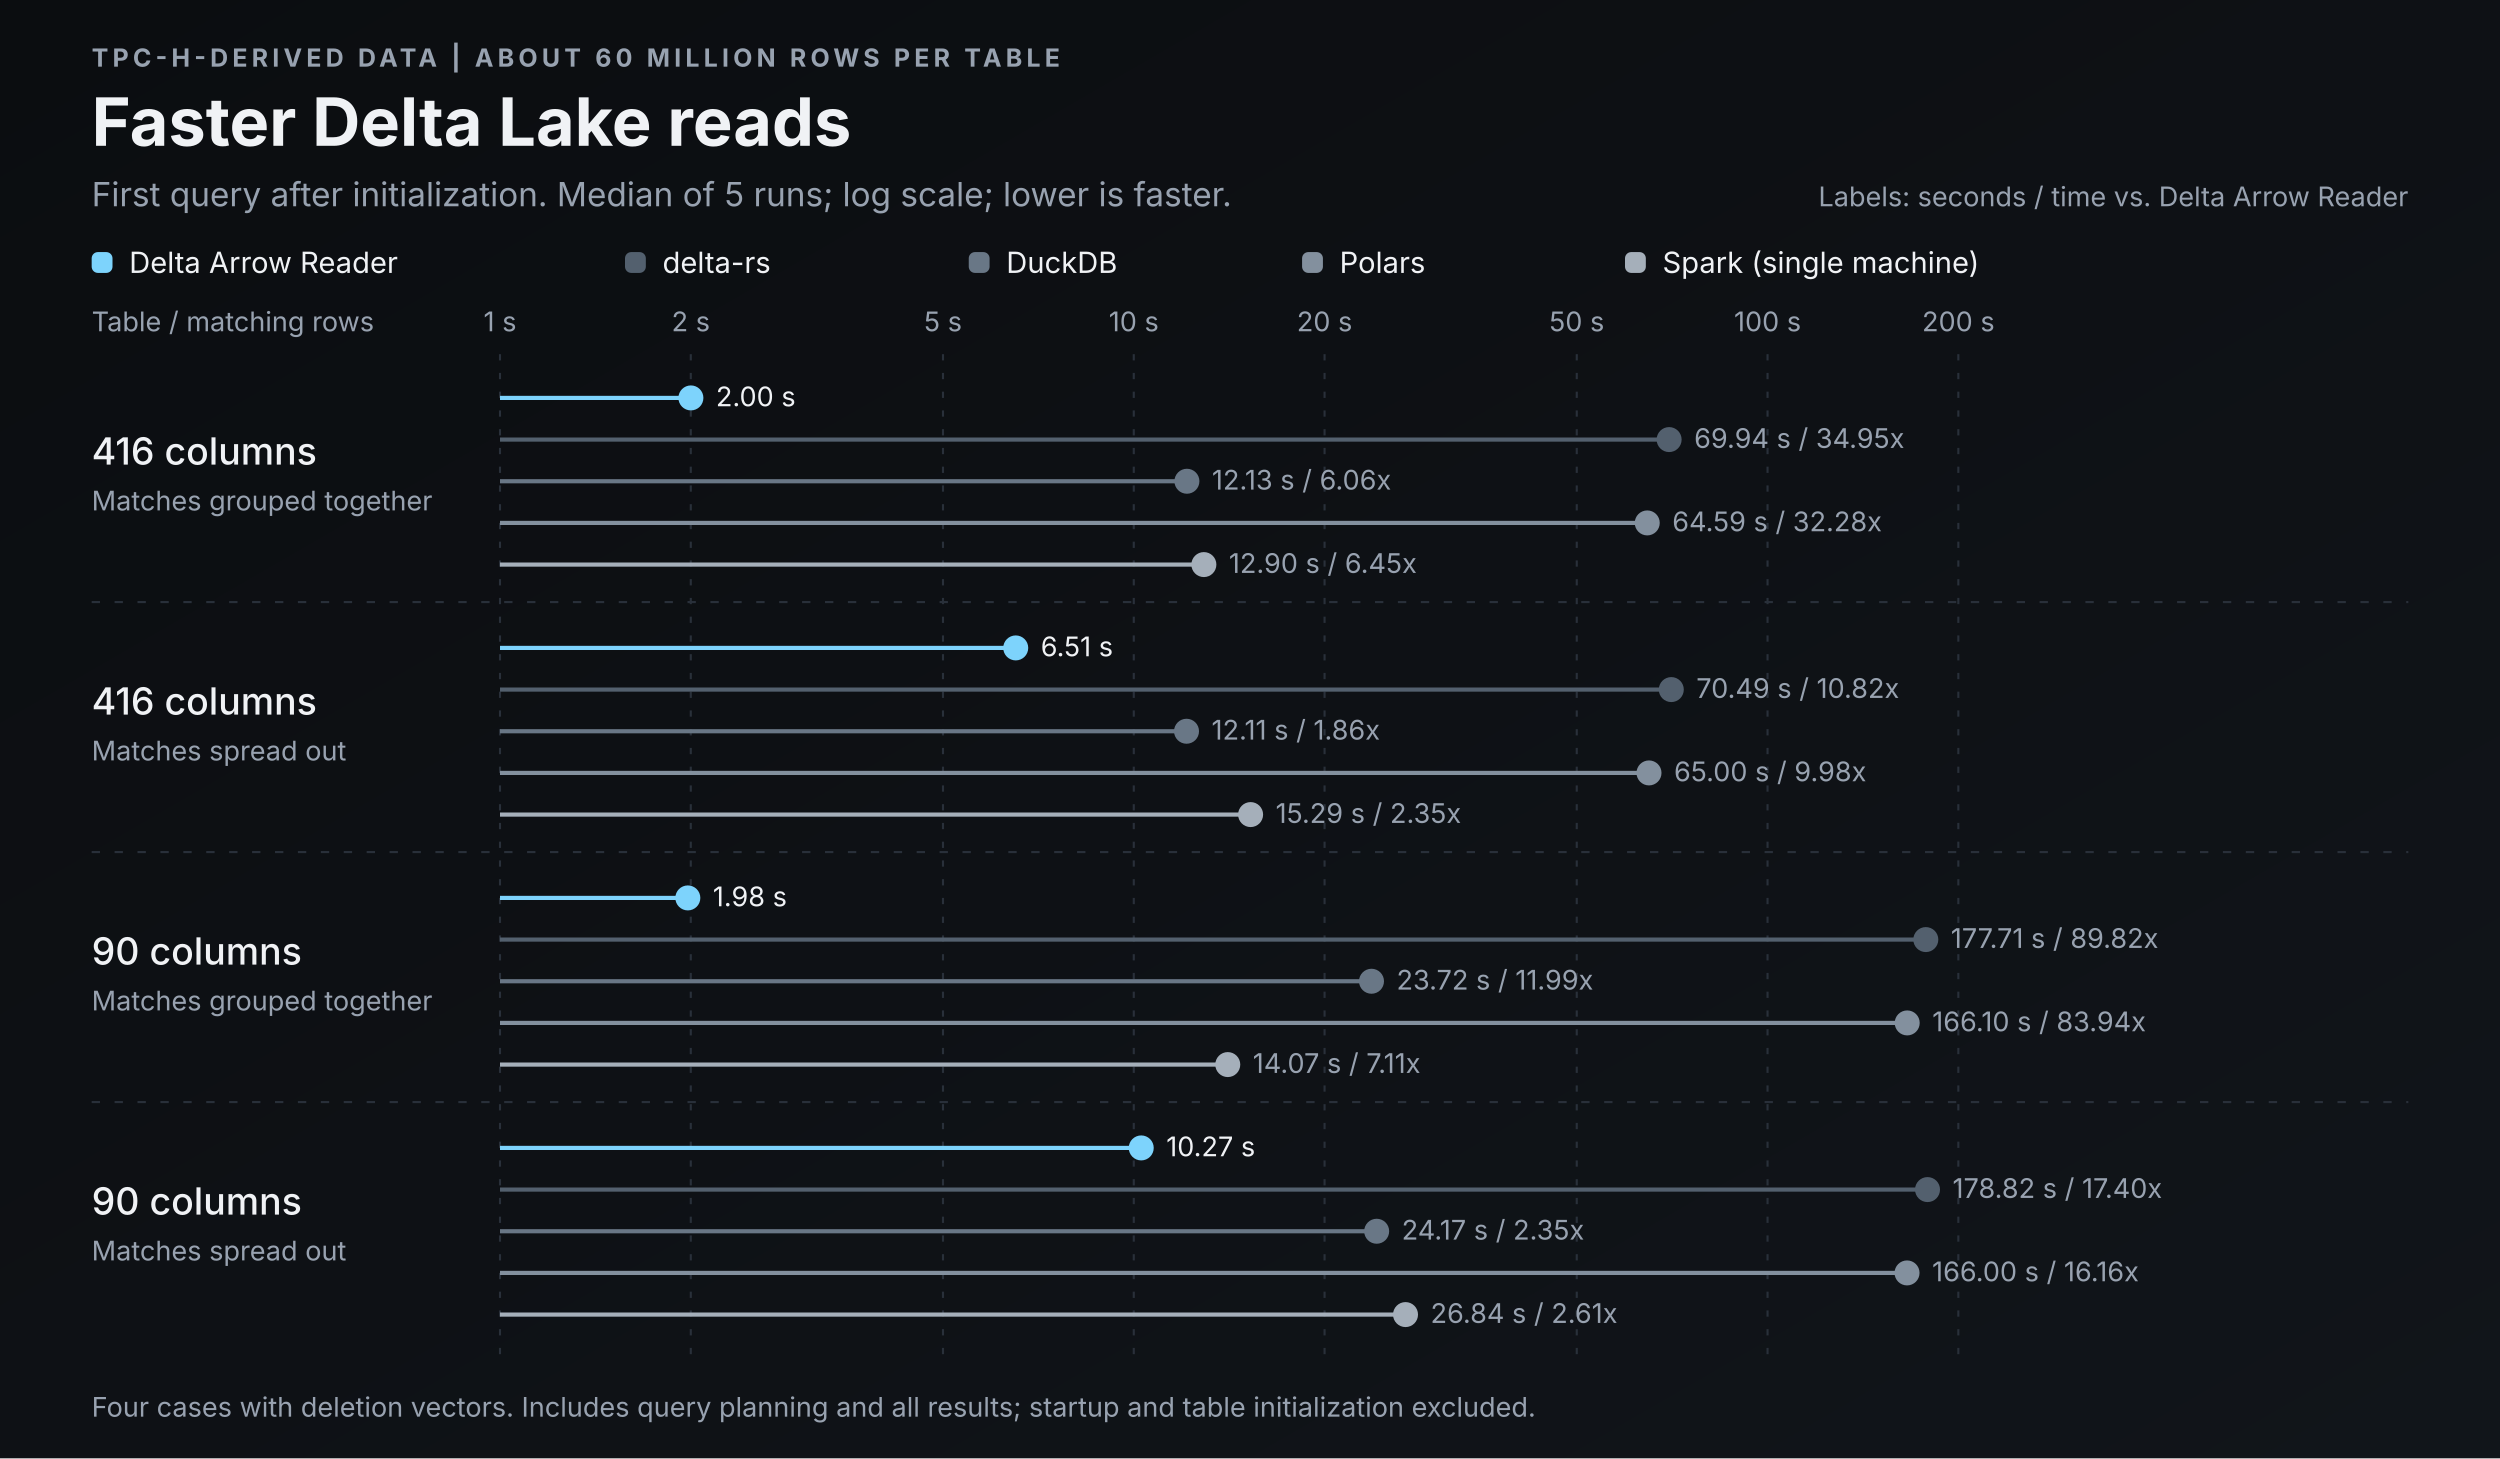
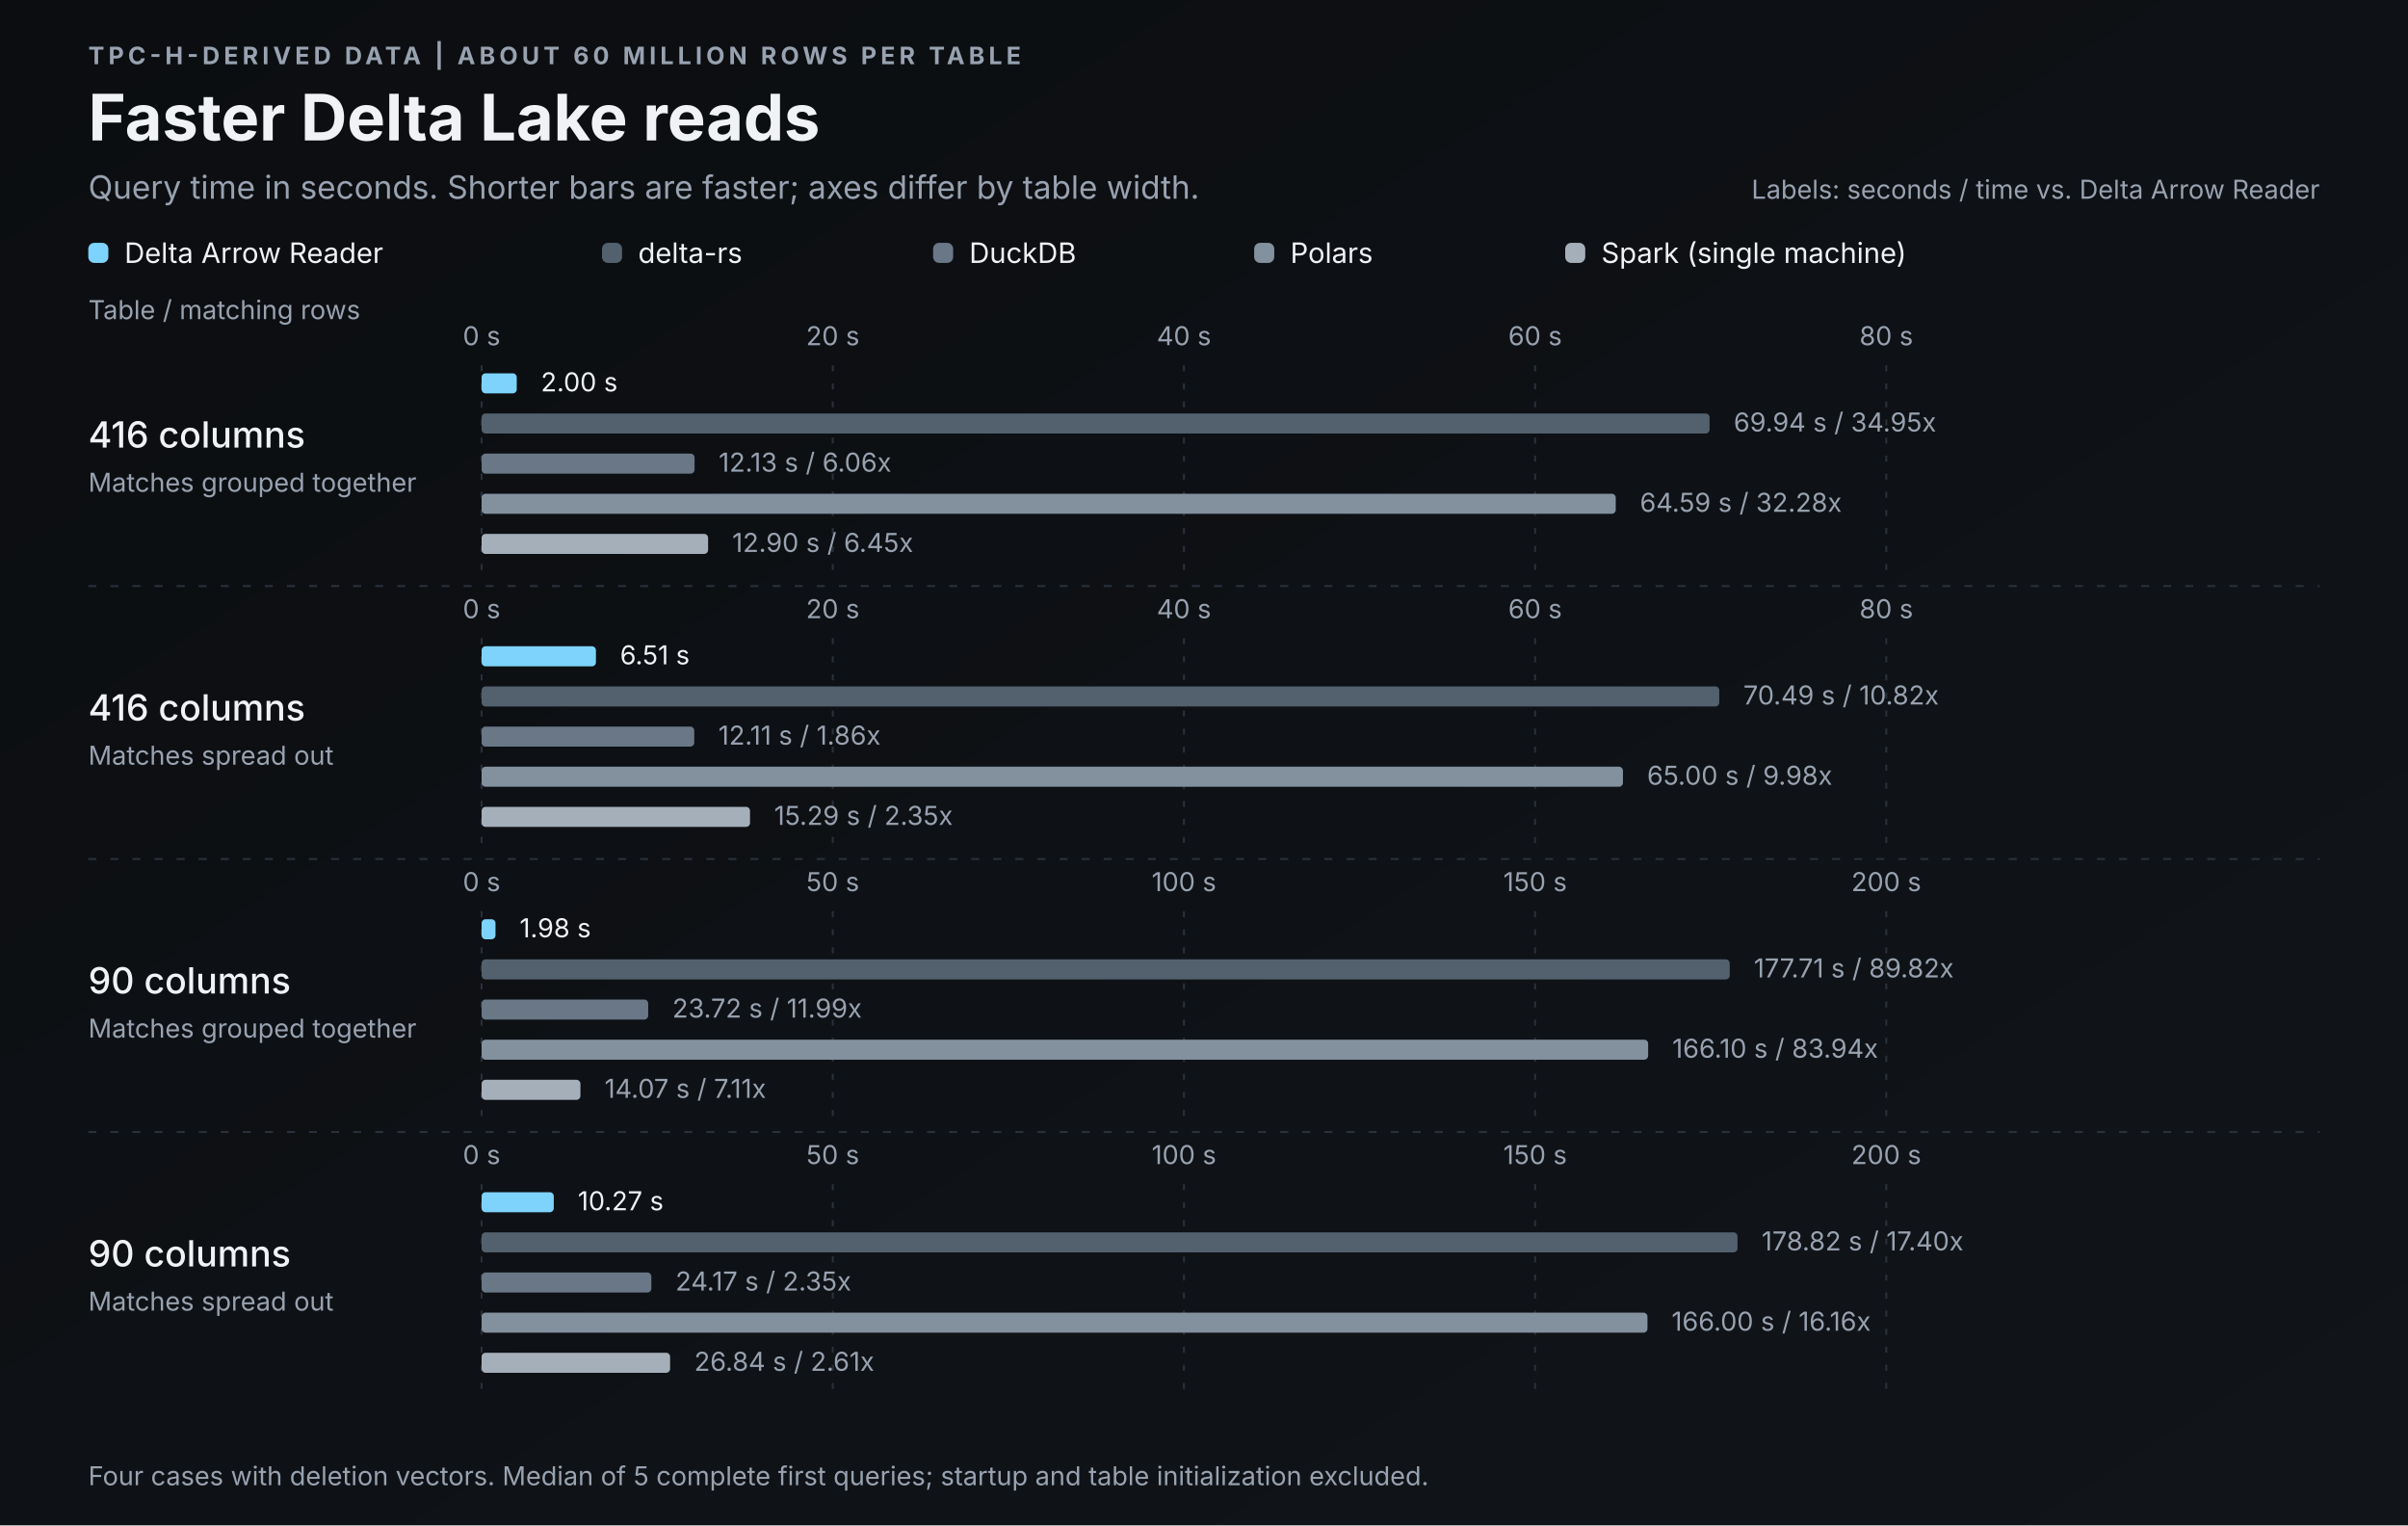
- <svg xmlns="http://www.w3.org/2000/svg" width="1200" height="700" viewBox="0 0 1200 700" role="img" aria-labelledby="title description">
+ <svg xmlns="http://www.w3.org/2000/svg" width="1200" height="760" viewBox="0 0 1200 760" role="img" aria-labelledby="title description">
  <style>text{font-family:Inter,ui-sans-serif,-apple-system,BlinkMacSystemFont,"Segoe UI",sans-serif;font-variant-numeric:tabular-nums}</style>
  <defs>
    <linearGradient id="page" x1="0" y1="0" x2="1" y2="1">
      <stop offset="0" stop-color="#0b0d10" />
      <stop offset="1" stop-color="#11151a" />
    </linearGradient>
  </defs>
-   <rect width="1200" height="700" fill="url(#page)" />
+   <rect width="1200" height="760" fill="url(#page)" />
  <text x="44" y="32" fill="#98a2b0" font-size="12" font-weight="700" letter-spacing="2">TPC-H-DERIVED DATA | ABOUT 60 MILLION ROWS PER TABLE</text>
  <text x="44" y="70" fill="#f0f2f5" font-size="32" font-weight="700">Faster Delta Lake reads</text>
-   <text x="44" y="99" fill="#98a2b0" font-size="16">First query after initialization. Median of 5 runs; log scale; lower is faster.</text>
+   <text x="44" y="99" fill="#98a2b0" font-size="16">Query time in seconds. Shorter bars are faster; axes differ by table width.</text>
  <text x="1156" y="99" text-anchor="end" fill="#98a2b0" font-size="13">Labels: seconds / time vs. Delta Arrow Reader</text>
  <rect x="44" y="121" width="10" height="10" rx="3" fill="#7dd3fc" />
  <text x="62" y="131" fill="#f0f2f5" font-size="14">Delta Arrow Reader</text>
  <rect x="300" y="121" width="10" height="10" rx="3" fill="#53606e" />
  <text x="318" y="131" fill="#f0f2f5" font-size="14">delta-rs</text>
  <rect x="465" y="121" width="10" height="10" rx="3" fill="#697786" />
  <text x="483" y="131" fill="#f0f2f5" font-size="14">DuckDB</text>
  <rect x="625" y="121" width="10" height="10" rx="3" fill="#83909e" />
  <text x="643" y="131" fill="#f0f2f5" font-size="14">Polars</text>
  <rect x="780" y="121" width="10" height="10" rx="3" fill="#a5afba" />
  <text x="798" y="131" fill="#f0f2f5" font-size="14">Spark (single machine)</text>
  <text x="44" y="159" fill="#98a2b0" font-size="13">Table / matching rows</text>
-   <line x1="240.0" y1="170" x2="240.0" y2="650" stroke="#29303a" stroke-dasharray="3 6" />
-   <text x="240.0" y="159" text-anchor="middle" fill="#98a2b0" font-size="13">1 s</text>
-   <line x1="331.577" y1="170" x2="331.577" y2="650" stroke="#29303a" stroke-dasharray="3 6" />
-   <text x="331.577" y="159" text-anchor="middle" fill="#98a2b0" font-size="13">2 s</text>
-   <line x1="452.635" y1="170" x2="452.635" y2="650" stroke="#29303a" stroke-dasharray="3 6" />
-   <text x="452.635" y="159" text-anchor="middle" fill="#98a2b0" font-size="13">5 s</text>
-   <line x1="544.212" y1="170" x2="544.212" y2="650" stroke="#29303a" stroke-dasharray="3 6" />
-   <text x="544.212" y="159" text-anchor="middle" fill="#98a2b0" font-size="13">10 s</text>
-   <line x1="635.788" y1="170" x2="635.788" y2="650" stroke="#29303a" stroke-dasharray="3 6" />
-   <text x="635.788" y="159" text-anchor="middle" fill="#98a2b0" font-size="13">20 s</text>
-   <line x1="756.846" y1="170" x2="756.846" y2="650" stroke="#29303a" stroke-dasharray="3 6" />
-   <text x="756.846" y="159" text-anchor="middle" fill="#98a2b0" font-size="13">50 s</text>
-   <line x1="848.423" y1="170" x2="848.423" y2="650" stroke="#29303a" stroke-dasharray="3 6" />
-   <text x="848.423" y="159" text-anchor="middle" fill="#98a2b0" font-size="13">100 s</text>
-   <line x1="940.0" y1="170" x2="940.0" y2="650" stroke="#29303a" stroke-dasharray="3 6" />
-   <text x="940.0" y="159" text-anchor="middle" fill="#98a2b0" font-size="13">200 s</text>
+   <line x1="240.0" y1="182" x2="240.0" y2="284" stroke="#29303a" stroke-dasharray="3 6" />
+   <text x="240.0" y="172" text-anchor="middle" fill="#98a2b0" font-size="13">0 s</text>
+   <line x1="415.0" y1="182" x2="415.0" y2="284" stroke="#29303a" stroke-dasharray="3 6" />
+   <text x="415.0" y="172" text-anchor="middle" fill="#98a2b0" font-size="13">20 s</text>
+   <line x1="590.0" y1="182" x2="590.0" y2="284" stroke="#29303a" stroke-dasharray="3 6" />
+   <text x="590.0" y="172" text-anchor="middle" fill="#98a2b0" font-size="13">40 s</text>
+   <line x1="765.0" y1="182" x2="765.0" y2="284" stroke="#29303a" stroke-dasharray="3 6" />
+   <text x="765.0" y="172" text-anchor="middle" fill="#98a2b0" font-size="13">60 s</text>
+   <line x1="940.0" y1="182" x2="940.0" y2="284" stroke="#29303a" stroke-dasharray="3 6" />
+   <text x="940.0" y="172" text-anchor="middle" fill="#98a2b0" font-size="13">80 s</text>
  <text x="44" y="223" fill="#f0f2f5" font-size="18" font-weight="500">416 columns</text>
  <text x="44" y="245" fill="#98a2b0" font-size="13">Matches grouped together</text>
-   <line x1="240" y1="191" x2="331.63" y2="191" stroke="#7dd3fc" stroke-width="2" />
-   <circle cx="331.63" cy="191" r="6" fill="#7dd3fc" />
-   <text x="343.63" y="195" fill="#f0f2f5" font-size="13">2.00 s</text>
-   <line x1="240" y1="211" x2="801.18" y2="211" stroke="#53606e" stroke-width="2" />
-   <circle cx="801.18" cy="211" r="6" fill="#53606e" />
-   <text x="813.18" y="215" fill="#98a2b0" font-size="13">69.94 s / 34.95x</text>
-   <line x1="240" y1="231" x2="569.72" y2="231" stroke="#697786" stroke-width="2" />
-   <circle cx="569.72" cy="231" r="6" fill="#697786" />
-   <text x="581.72" y="235" fill="#98a2b0" font-size="13">12.13 s / 6.06x</text>
-   <line x1="240" y1="251" x2="790.68" y2="251" stroke="#83909e" stroke-width="2" />
-   <circle cx="790.68" cy="251" r="6" fill="#83909e" />
-   <text x="802.68" y="255" fill="#98a2b0" font-size="13">64.59 s / 32.28x</text>
-   <line x1="240" y1="271" x2="577.86" y2="271" stroke="#a5afba" stroke-width="2" />
-   <circle cx="577.86" cy="271" r="6" fill="#a5afba" />
-   <text x="589.86" y="275" fill="#98a2b0" font-size="13">12.90 s / 6.45x</text>
-   <line x1="44" y1="289" x2="1156" y2="289" stroke="#29303a" stroke-dasharray="4 7" />
-   <text x="44" y="343" fill="#f0f2f5" font-size="18" font-weight="500">416 columns</text>
-   <text x="44" y="365" fill="#98a2b0" font-size="13">Matches spread out</text>
-   <line x1="240" y1="311" x2="487.55" y2="311" stroke="#7dd3fc" stroke-width="2" />
-   <circle cx="487.55" cy="311" r="6" fill="#7dd3fc" />
-   <text x="499.55" y="315" fill="#f0f2f5" font-size="13">6.51 s</text>
-   <line x1="240" y1="331" x2="802.22" y2="331" stroke="#53606e" stroke-width="2" />
-   <circle cx="802.22" cy="331" r="6" fill="#53606e" />
-   <text x="814.22" y="335" fill="#98a2b0" font-size="13">70.49 s / 10.82x</text>
-   <line x1="240" y1="351" x2="569.53" y2="351" stroke="#697786" stroke-width="2" />
-   <circle cx="569.53" cy="351" r="6" fill="#697786" />
-   <text x="581.53" y="355" fill="#98a2b0" font-size="13">12.11 s / 1.86x</text>
-   <line x1="240" y1="371" x2="791.52" y2="371" stroke="#83909e" stroke-width="2" />
-   <circle cx="791.52" cy="371" r="6" fill="#83909e" />
-   <text x="803.52" y="375" fill="#98a2b0" font-size="13">65.00 s / 9.98x</text>
-   <line x1="240" y1="391" x2="600.29" y2="391" stroke="#a5afba" stroke-width="2" />
-   <circle cx="600.29" cy="391" r="6" fill="#a5afba" />
-   <text x="612.29" y="395" fill="#98a2b0" font-size="13">15.29 s / 2.35x</text>
-   <line x1="44" y1="409" x2="1156" y2="409" stroke="#29303a" stroke-dasharray="4 7" />
-   <text x="44" y="463" fill="#f0f2f5" font-size="18" font-weight="500">90 columns</text>
-   <text x="44" y="485" fill="#98a2b0" font-size="13">Matches grouped together</text>
-   <line x1="240" y1="431" x2="330.16" y2="431" stroke="#7dd3fc" stroke-width="2" />
-   <circle cx="330.16" cy="431" r="6" fill="#7dd3fc" />
-   <text x="342.16" y="435" fill="#f0f2f5" font-size="13">1.98 s</text>
-   <line x1="240" y1="451" x2="924.39" y2="451" stroke="#53606e" stroke-width="2" />
-   <circle cx="924.39" cy="451" r="6" fill="#53606e" />
-   <text x="936.39" y="455" fill="#98a2b0" font-size="13">177.71 s / 89.82x</text>
-   <line x1="240" y1="471" x2="658.32" y2="471" stroke="#697786" stroke-width="2" />
-   <circle cx="658.32" cy="471" r="6" fill="#697786" />
-   <text x="670.32" y="475" fill="#98a2b0" font-size="13">23.72 s / 11.99x</text>
-   <line x1="240" y1="491" x2="915.46" y2="491" stroke="#83909e" stroke-width="2" />
-   <circle cx="915.46" cy="491" r="6" fill="#83909e" />
-   <text x="927.46" y="495" fill="#98a2b0" font-size="13">166.10 s / 83.94x</text>
-   <line x1="240" y1="511" x2="589.33" y2="511" stroke="#a5afba" stroke-width="2" />
-   <circle cx="589.33" cy="511" r="6" fill="#a5afba" />
-   <text x="601.33" y="515" fill="#98a2b0" font-size="13">14.07 s / 7.11x</text>
-   <line x1="44" y1="529" x2="1156" y2="529" stroke="#29303a" stroke-dasharray="4 7" />
-   <text x="44" y="583" fill="#f0f2f5" font-size="18" font-weight="500">90 columns</text>
-   <text x="44" y="605" fill="#98a2b0" font-size="13">Matches spread out</text>
-   <line x1="240" y1="551" x2="547.79" y2="551" stroke="#7dd3fc" stroke-width="2" />
-   <circle cx="547.79" cy="551" r="6" fill="#7dd3fc" />
-   <text x="559.79" y="555" fill="#f0f2f5" font-size="13">10.27 s</text>
-   <line x1="240" y1="571" x2="925.21" y2="571" stroke="#53606e" stroke-width="2" />
-   <circle cx="925.21" cy="571" r="6" fill="#53606e" />
-   <text x="937.21" y="575" fill="#98a2b0" font-size="13">178.82 s / 17.40x</text>
-   <line x1="240" y1="591" x2="660.80" y2="591" stroke="#697786" stroke-width="2" />
-   <circle cx="660.80" cy="591" r="6" fill="#697786" />
-   <text x="672.80" y="595" fill="#98a2b0" font-size="13">24.17 s / 2.35x</text>
-   <line x1="240" y1="611" x2="915.38" y2="611" stroke="#83909e" stroke-width="2" />
-   <circle cx="915.38" cy="611" r="6" fill="#83909e" />
-   <text x="927.38" y="615" fill="#98a2b0" font-size="13">166.00 s / 16.16x</text>
-   <line x1="240" y1="631" x2="674.65" y2="631" stroke="#a5afba" stroke-width="2" />
-   <circle cx="674.65" cy="631" r="6" fill="#a5afba" />
-   <text x="686.65" y="635" fill="#98a2b0" font-size="13">26.84 s / 2.61x</text>
-   <text x="44" y="680" fill="#98a2b0" font-size="13">Four cases with deletion vectors. Includes query planning and all results; startup and table initialization excluded.</text>
+   <rect x="240" y="186" width="17.51" height="10" rx="2" fill="#7dd3fc" />
+   <text x="269.51" y="195" fill="#f0f2f5" font-size="13">2.00 s</text>
+   <rect x="240" y="206" width="611.95" height="10" rx="2" fill="#53606e" />
+   <text x="863.95" y="215" fill="#98a2b0" font-size="13">69.94 s / 34.95x</text>
+   <rect x="240" y="226" width="106.14" height="10" rx="2" fill="#697786" />
+   <text x="358.14" y="235" fill="#98a2b0" font-size="13">12.13 s / 6.06x</text>
+   <rect x="240" y="246" width="565.20" height="10" rx="2" fill="#83909e" />
+   <text x="817.20" y="255" fill="#98a2b0" font-size="13">64.59 s / 32.28x</text>
+   <rect x="240" y="266" width="112.88" height="10" rx="2" fill="#a5afba" />
+   <text x="364.88" y="275" fill="#98a2b0" font-size="13">12.90 s / 6.45x</text>
+   <line x1="44" y1="292" x2="1156" y2="292" stroke="#29303a" stroke-dasharray="4 7" />
+   <line x1="240.0" y1="318" x2="240.0" y2="420" stroke="#29303a" stroke-dasharray="3 6" />
+   <text x="240.0" y="308" text-anchor="middle" fill="#98a2b0" font-size="13">0 s</text>
+   <line x1="415.0" y1="318" x2="415.0" y2="420" stroke="#29303a" stroke-dasharray="3 6" />
+   <text x="415.0" y="308" text-anchor="middle" fill="#98a2b0" font-size="13">20 s</text>
+   <line x1="590.0" y1="318" x2="590.0" y2="420" stroke="#29303a" stroke-dasharray="3 6" />
+   <text x="590.0" y="308" text-anchor="middle" fill="#98a2b0" font-size="13">40 s</text>
+   <line x1="765.0" y1="318" x2="765.0" y2="420" stroke="#29303a" stroke-dasharray="3 6" />
+   <text x="765.0" y="308" text-anchor="middle" fill="#98a2b0" font-size="13">60 s</text>
+   <line x1="940.0" y1="318" x2="940.0" y2="420" stroke="#29303a" stroke-dasharray="3 6" />
+   <text x="940.0" y="308" text-anchor="middle" fill="#98a2b0" font-size="13">80 s</text>
+   <text x="44" y="359" fill="#f0f2f5" font-size="18" font-weight="500">416 columns</text>
+   <text x="44" y="381" fill="#98a2b0" font-size="13">Matches spread out</text>
+   <rect x="240" y="322" width="56.98" height="10" rx="2" fill="#7dd3fc" />
+   <text x="308.98" y="331" fill="#f0f2f5" font-size="13">6.51 s</text>
+   <rect x="240" y="342" width="616.77" height="10" rx="2" fill="#53606e" />
+   <text x="868.77" y="351" fill="#98a2b0" font-size="13">70.49 s / 10.82x</text>
+   <rect x="240" y="362" width="105.98" height="10" rx="2" fill="#697786" />
+   <text x="357.98" y="371" fill="#98a2b0" font-size="13">12.11 s / 1.86x</text>
+   <rect x="240" y="382" width="568.78" height="10" rx="2" fill="#83909e" />
+   <text x="820.78" y="391" fill="#98a2b0" font-size="13">65.00 s / 9.98x</text>
+   <rect x="240" y="402" width="133.77" height="10" rx="2" fill="#a5afba" />
+   <text x="385.77" y="411" fill="#98a2b0" font-size="13">15.29 s / 2.35x</text>
+   <line x1="44" y1="428" x2="1156" y2="428" stroke="#29303a" stroke-dasharray="4 7" />
+   <line x1="240.0" y1="454" x2="240.0" y2="556" stroke="#29303a" stroke-dasharray="3 6" />
+   <text x="240.0" y="444" text-anchor="middle" fill="#98a2b0" font-size="13">0 s</text>
+   <line x1="415.0" y1="454" x2="415.0" y2="556" stroke="#29303a" stroke-dasharray="3 6" />
+   <text x="415.0" y="444" text-anchor="middle" fill="#98a2b0" font-size="13">50 s</text>
+   <line x1="590.0" y1="454" x2="590.0" y2="556" stroke="#29303a" stroke-dasharray="3 6" />
+   <text x="590.0" y="444" text-anchor="middle" fill="#98a2b0" font-size="13">100 s</text>
+   <line x1="765.0" y1="454" x2="765.0" y2="556" stroke="#29303a" stroke-dasharray="3 6" />
+   <text x="765.0" y="444" text-anchor="middle" fill="#98a2b0" font-size="13">150 s</text>
+   <line x1="940.0" y1="454" x2="940.0" y2="556" stroke="#29303a" stroke-dasharray="3 6" />
+   <text x="940.0" y="444" text-anchor="middle" fill="#98a2b0" font-size="13">200 s</text>
+   <text x="44" y="495" fill="#f0f2f5" font-size="18" font-weight="500">90 columns</text>
+   <text x="44" y="517" fill="#98a2b0" font-size="13">Matches grouped together</text>
+   <rect x="240" y="458" width="6.93" height="10" rx="2" fill="#7dd3fc" />
+   <text x="258.93" y="467" fill="#f0f2f5" font-size="13">1.98 s</text>
+   <rect x="240" y="478" width="622.00" height="10" rx="2" fill="#53606e" />
+   <text x="874.00" y="487" fill="#98a2b0" font-size="13">177.71 s / 89.82x</text>
+   <rect x="240" y="498" width="83.02" height="10" rx="2" fill="#697786" />
+   <text x="335.02" y="507" fill="#98a2b0" font-size="13">23.72 s / 11.99x</text>
+   <rect x="240" y="518" width="581.34" height="10" rx="2" fill="#83909e" />
+   <text x="833.34" y="527" fill="#98a2b0" font-size="13">166.10 s / 83.94x</text>
+   <rect x="240" y="538" width="49.25" height="10" rx="2" fill="#a5afba" />
+   <text x="301.25" y="547" fill="#98a2b0" font-size="13">14.07 s / 7.11x</text>
+   <line x1="44" y1="564" x2="1156" y2="564" stroke="#29303a" stroke-dasharray="4 7" />
+   <line x1="240.0" y1="590" x2="240.0" y2="692" stroke="#29303a" stroke-dasharray="3 6" />
+   <text x="240.0" y="580" text-anchor="middle" fill="#98a2b0" font-size="13">0 s</text>
+   <line x1="415.0" y1="590" x2="415.0" y2="692" stroke="#29303a" stroke-dasharray="3 6" />
+   <text x="415.0" y="580" text-anchor="middle" fill="#98a2b0" font-size="13">50 s</text>
+   <line x1="590.0" y1="590" x2="590.0" y2="692" stroke="#29303a" stroke-dasharray="3 6" />
+   <text x="590.0" y="580" text-anchor="middle" fill="#98a2b0" font-size="13">100 s</text>
+   <line x1="765.0" y1="590" x2="765.0" y2="692" stroke="#29303a" stroke-dasharray="3 6" />
+   <text x="765.0" y="580" text-anchor="middle" fill="#98a2b0" font-size="13">150 s</text>
+   <line x1="940.0" y1="590" x2="940.0" y2="692" stroke="#29303a" stroke-dasharray="3 6" />
+   <text x="940.0" y="580" text-anchor="middle" fill="#98a2b0" font-size="13">200 s</text>
+   <text x="44" y="631" fill="#f0f2f5" font-size="18" font-weight="500">90 columns</text>
+   <text x="44" y="653" fill="#98a2b0" font-size="13">Matches spread out</text>
+   <rect x="240" y="594" width="35.96" height="10" rx="2" fill="#7dd3fc" />
+   <text x="287.96" y="603" fill="#f0f2f5" font-size="13">10.27 s</text>
+   <rect x="240" y="614" width="625.87" height="10" rx="2" fill="#53606e" />
+   <text x="877.87" y="623" fill="#98a2b0" font-size="13">178.82 s / 17.40x</text>
+   <rect x="240" y="634" width="84.59" height="10" rx="2" fill="#697786" />
+   <text x="336.59" y="643" fill="#98a2b0" font-size="13">24.17 s / 2.35x</text>
+   <rect x="240" y="654" width="581.00" height="10" rx="2" fill="#83909e" />
+   <text x="833.00" y="663" fill="#98a2b0" font-size="13">166.00 s / 16.16x</text>
+   <rect x="240" y="674" width="93.94" height="10" rx="2" fill="#a5afba" />
+   <text x="345.94" y="683" fill="#98a2b0" font-size="13">26.84 s / 2.61x</text>
+   <text x="44" y="740" fill="#98a2b0" font-size="13">Four cases with deletion vectors. Median of 5 complete first queries; startup and table initialization excluded.</text>
</svg>
